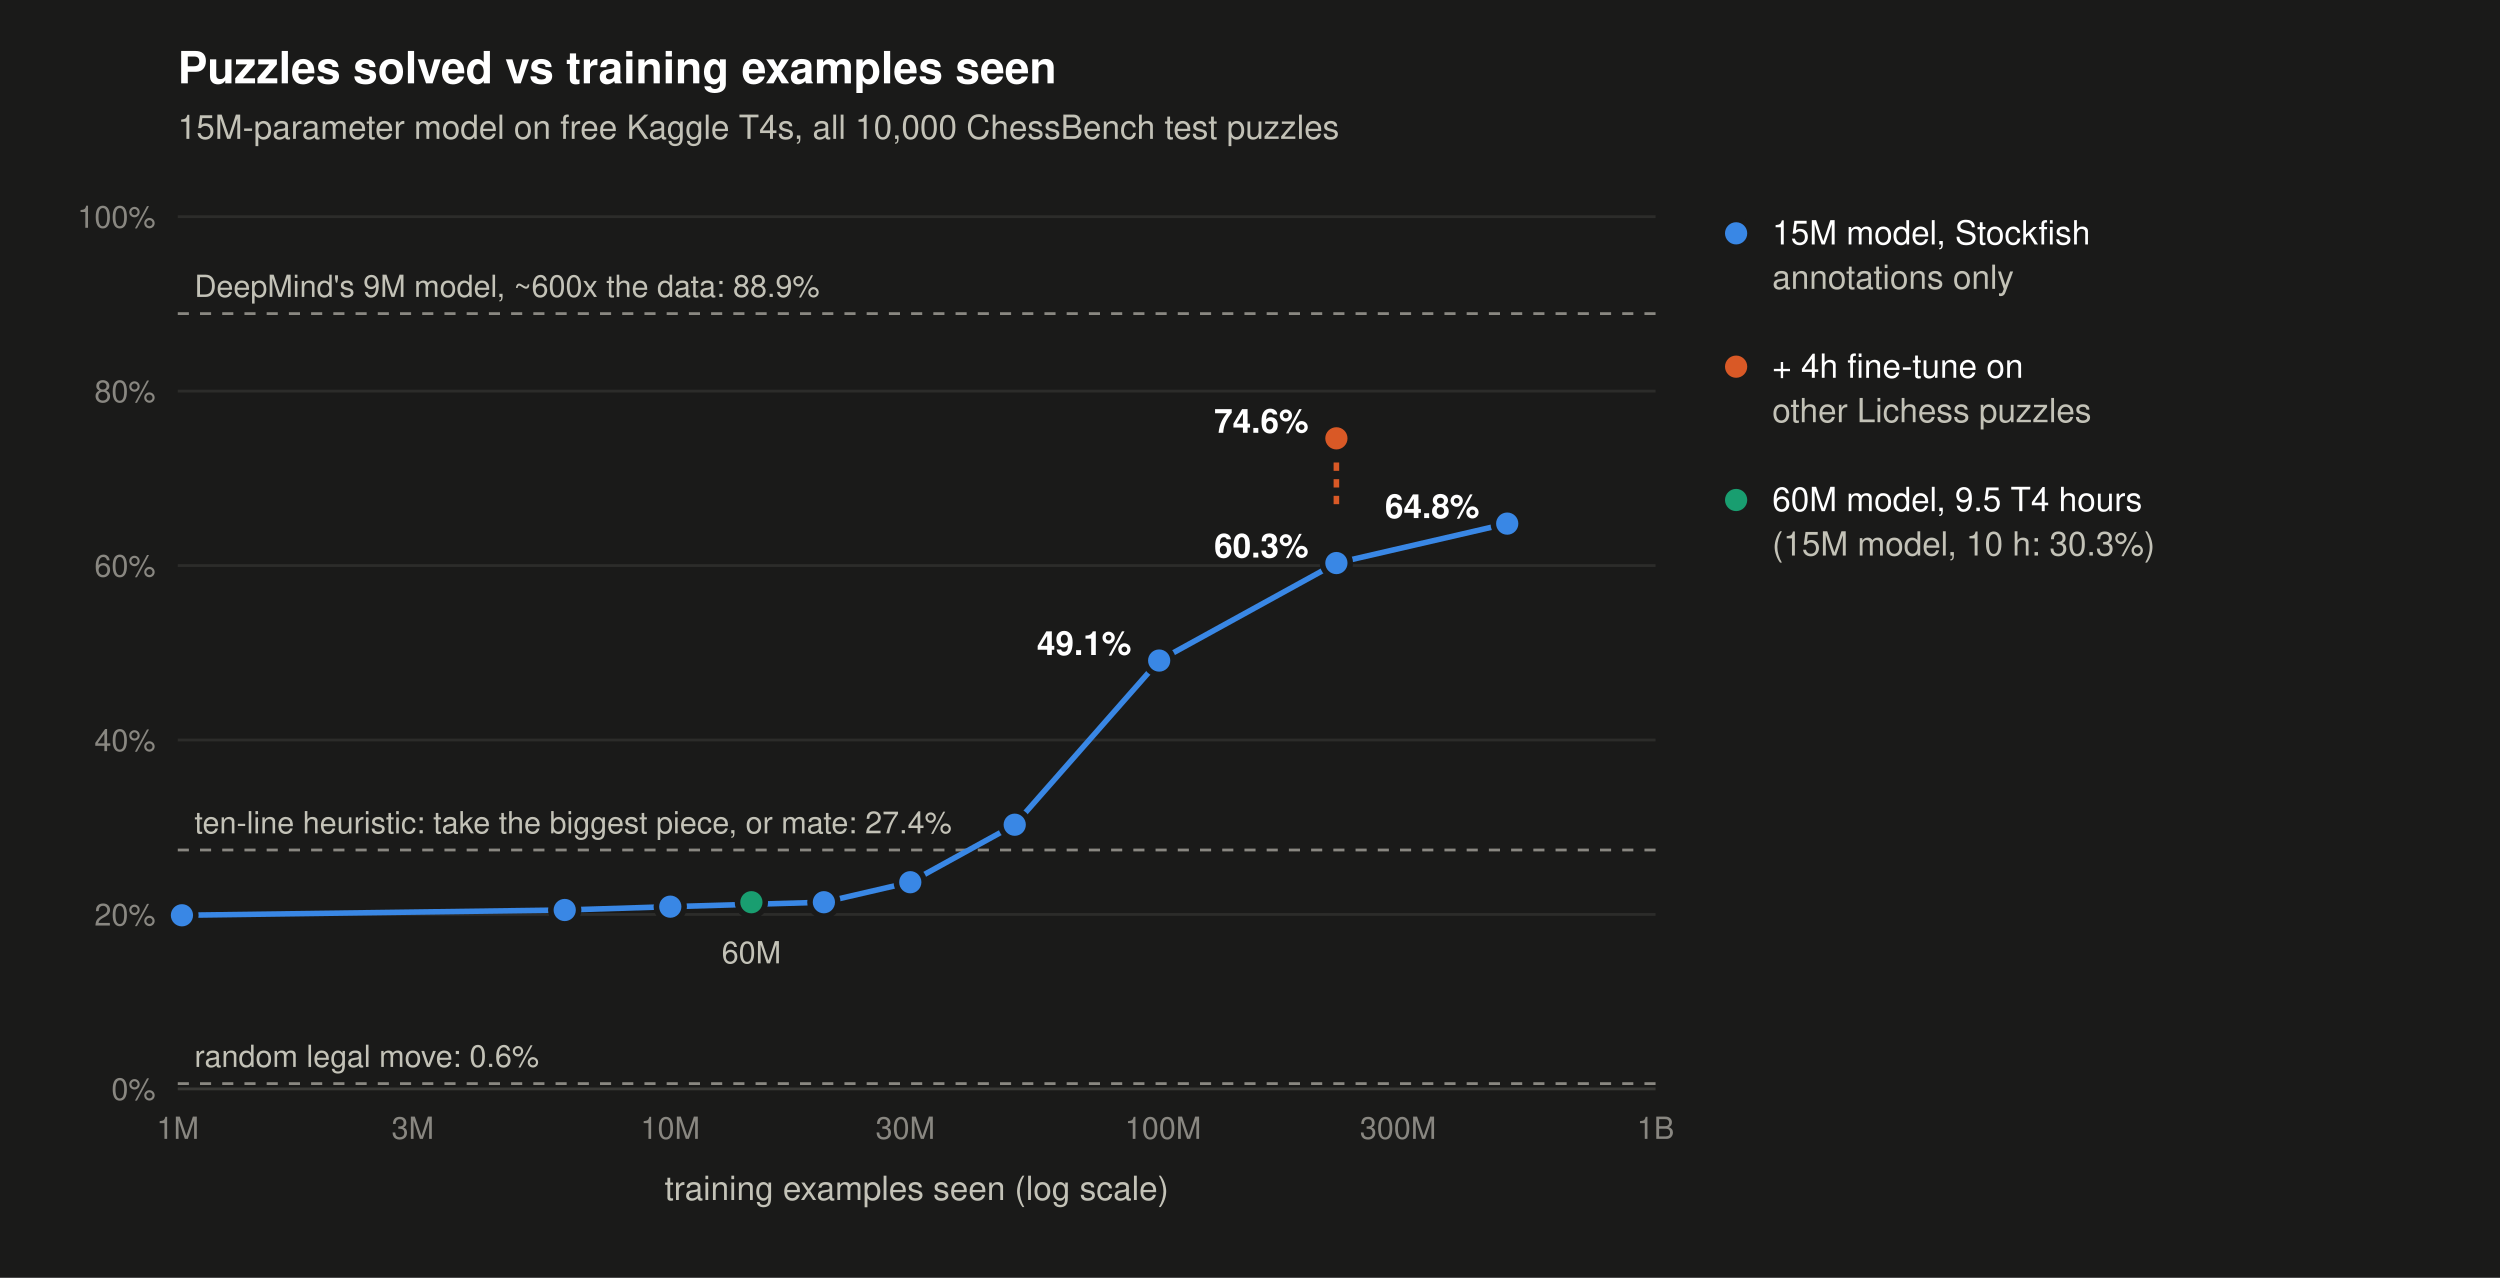
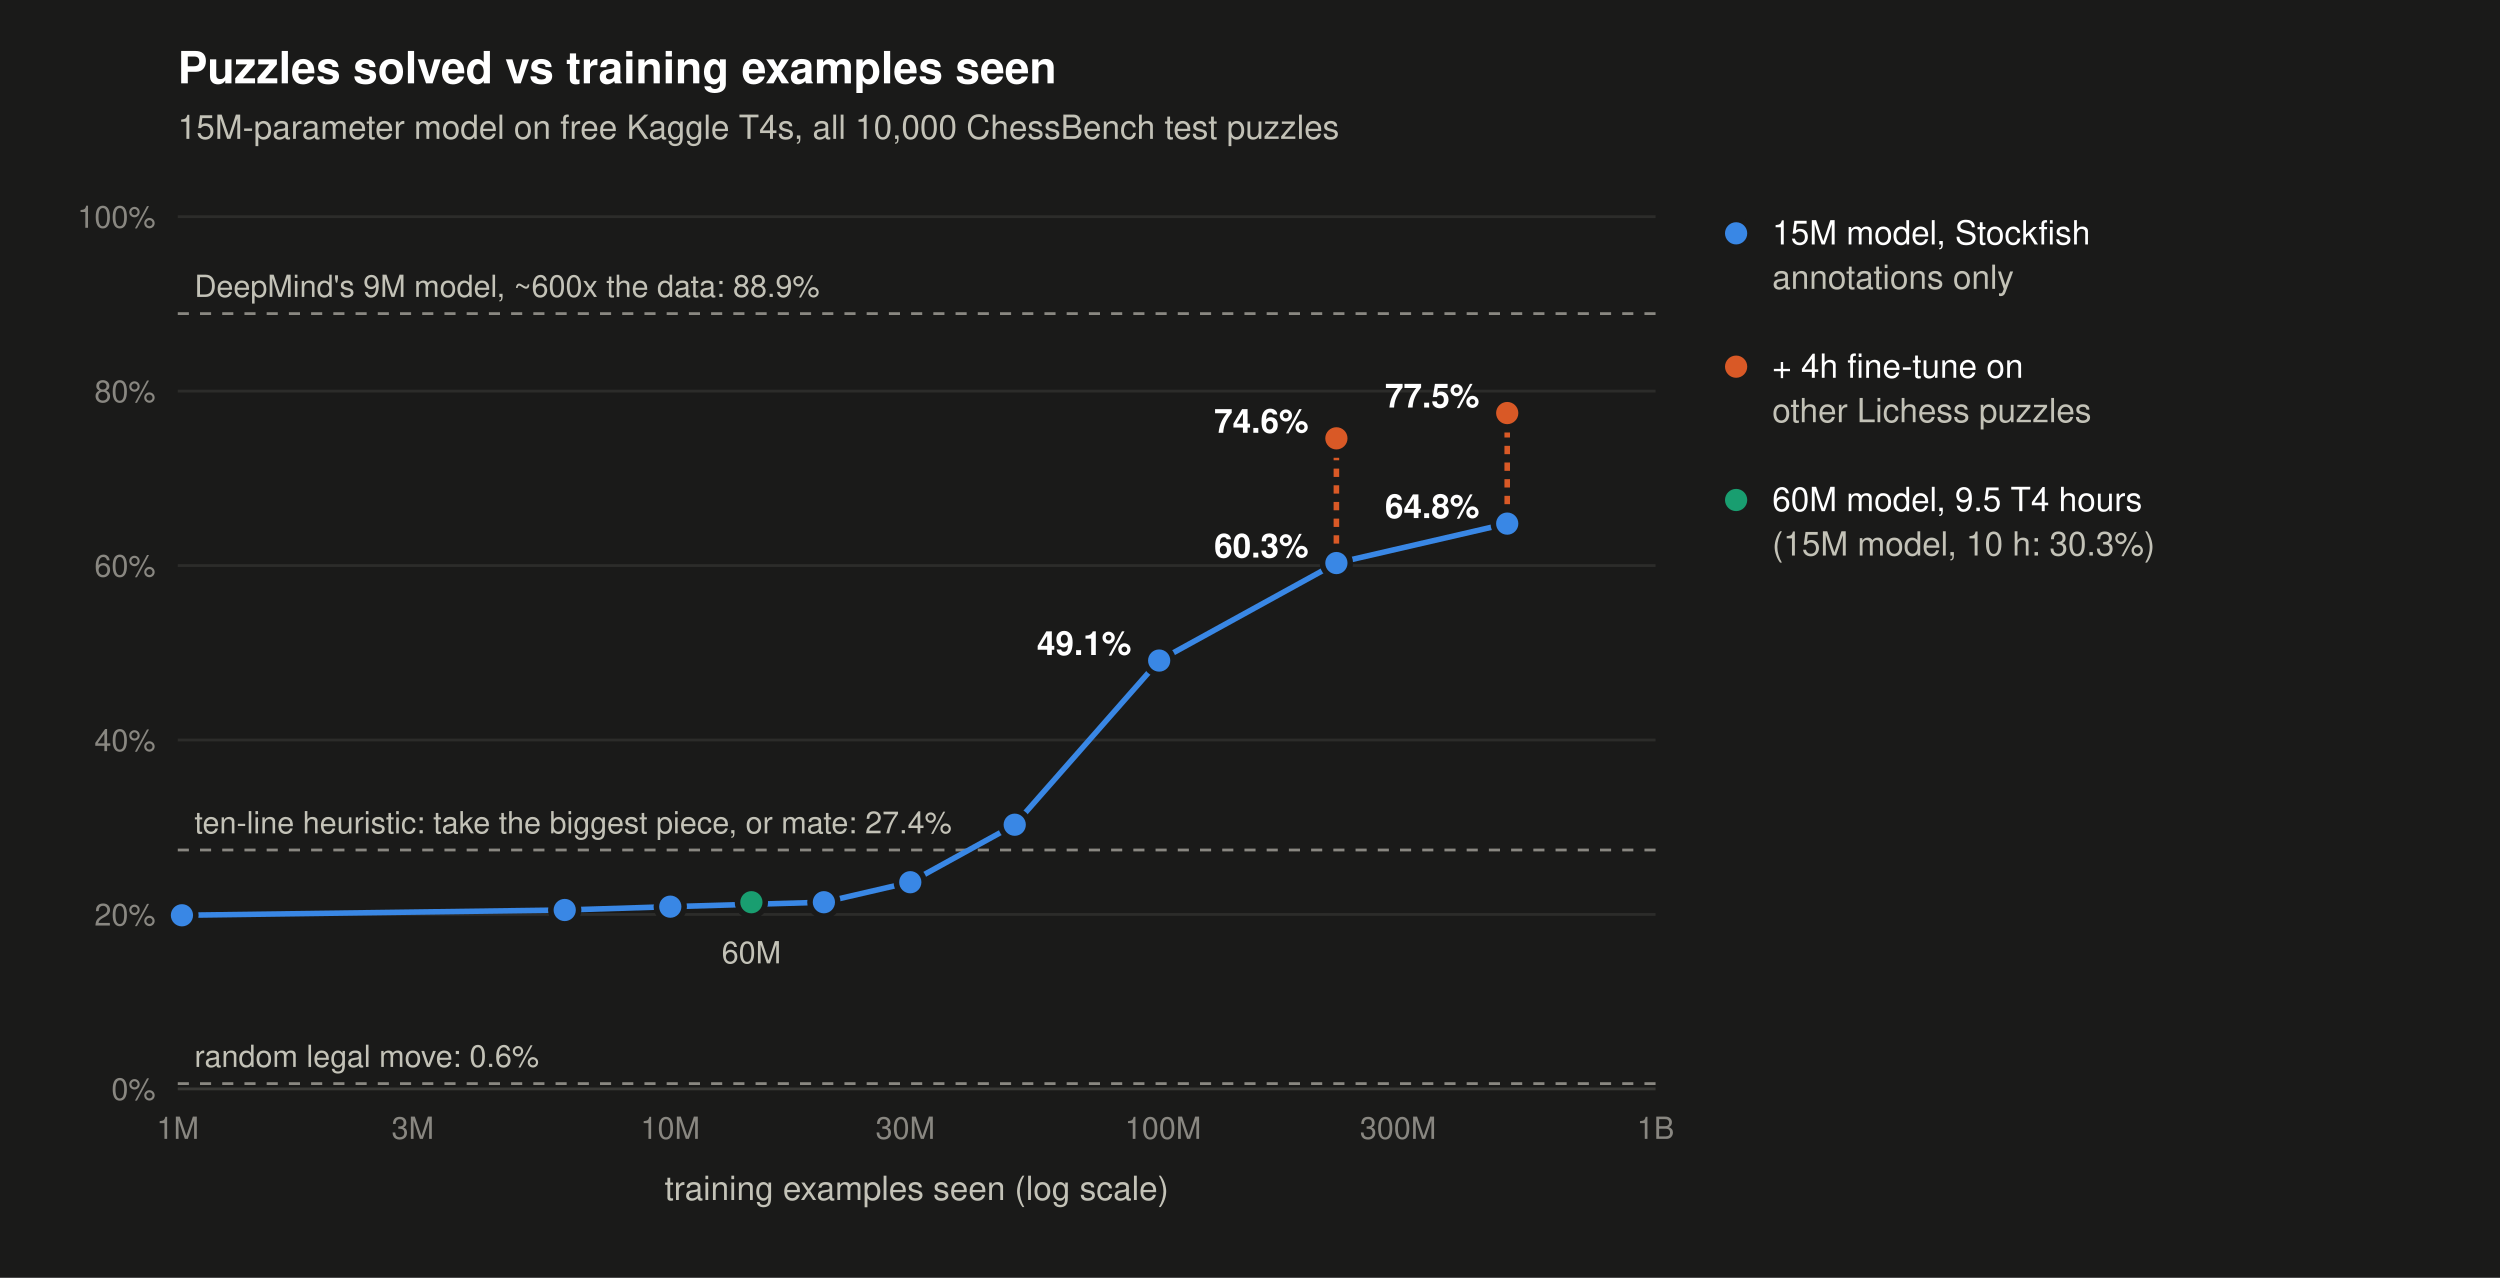
<svg xmlns="http://www.w3.org/2000/svg" viewBox="0 0 900 460" width="900" height="460" role="img" aria-labelledby="t d">
  <rect width="900" height="460" fill="#1a1a19" />
  <text x="64.0" y="30.0" fill="#ffffff" font-size="16" text-anchor="start" font-weight="600" font-family="-apple-system, Segoe UI, Helvetica, Arial, sans-serif">Puzzles solved vs training examples seen</text>
  <text x="64.0" y="50.0" fill="#c3c2b7" font-size="12" text-anchor="start" font-weight="normal" font-family="-apple-system, Segoe UI, Helvetica, Arial, sans-serif">15M-parameter model on free Kaggle T4s, all 10,000 ChessBench test puzzles</text>
  <line x1="64" x2="596" y1="392.0" y2="392.0" stroke="#383835" stroke-width="1" />
  <text x="56.0" y="396.0" fill="#898781" font-size="11" text-anchor="end" font-weight="normal" font-family="-apple-system, Segoe UI, Helvetica, Arial, sans-serif">0%</text>
  <line x1="64" x2="596" y1="329.2" y2="329.2" stroke="#2c2c2a" stroke-width="1" />
  <text x="56.0" y="333.2" fill="#898781" font-size="11" text-anchor="end" font-weight="normal" font-family="-apple-system, Segoe UI, Helvetica, Arial, sans-serif">20%</text>
  <line x1="64" x2="596" y1="266.4" y2="266.4" stroke="#2c2c2a" stroke-width="1" />
  <text x="56.0" y="270.4" fill="#898781" font-size="11" text-anchor="end" font-weight="normal" font-family="-apple-system, Segoe UI, Helvetica, Arial, sans-serif">40%</text>
  <line x1="64" x2="596" y1="203.6" y2="203.6" stroke="#2c2c2a" stroke-width="1" />
  <text x="56.0" y="207.6" fill="#898781" font-size="11" text-anchor="end" font-weight="normal" font-family="-apple-system, Segoe UI, Helvetica, Arial, sans-serif">60%</text>
  <line x1="64" x2="596" y1="140.8" y2="140.8" stroke="#2c2c2a" stroke-width="1" />
  <text x="56.0" y="144.8" fill="#898781" font-size="11" text-anchor="end" font-weight="normal" font-family="-apple-system, Segoe UI, Helvetica, Arial, sans-serif">80%</text>
  <line x1="64" x2="596" y1="78.0" y2="78.0" stroke="#2c2c2a" stroke-width="1" />
  <text x="56.0" y="82.0" fill="#898781" font-size="11" text-anchor="end" font-weight="normal" font-family="-apple-system, Segoe UI, Helvetica, Arial, sans-serif">100%</text>
  <text x="64.0" y="410.0" fill="#898781" font-size="11" text-anchor="middle" font-weight="normal" font-family="-apple-system, Segoe UI, Helvetica, Arial, sans-serif">1M</text>
  <text x="148.6" y="410.0" fill="#898781" font-size="11" text-anchor="middle" font-weight="normal" font-family="-apple-system, Segoe UI, Helvetica, Arial, sans-serif">3M</text>
  <text x="241.3" y="410.0" fill="#898781" font-size="11" text-anchor="middle" font-weight="normal" font-family="-apple-system, Segoe UI, Helvetica, Arial, sans-serif">10M</text>
  <text x="325.9" y="410.0" fill="#898781" font-size="11" text-anchor="middle" font-weight="normal" font-family="-apple-system, Segoe UI, Helvetica, Arial, sans-serif">30M</text>
  <text x="418.7" y="410.0" fill="#898781" font-size="11" text-anchor="middle" font-weight="normal" font-family="-apple-system, Segoe UI, Helvetica, Arial, sans-serif">100M</text>
  <text x="503.3" y="410.0" fill="#898781" font-size="11" text-anchor="middle" font-weight="normal" font-family="-apple-system, Segoe UI, Helvetica, Arial, sans-serif">300M</text>
  <text x="596.0" y="410.0" fill="#898781" font-size="11" text-anchor="middle" font-weight="normal" font-family="-apple-system, Segoe UI, Helvetica, Arial, sans-serif">1B</text>
  <text x="330.0" y="432.0" fill="#c3c2b7" font-size="12" text-anchor="middle" font-weight="normal" font-family="-apple-system, Segoe UI, Helvetica, Arial, sans-serif">training examples seen (log scale)</text>
  <line x1="64" x2="596" y1="112.9" y2="112.9" stroke="#898781" stroke-width="1" stroke-dasharray="4 4" />
  <text x="70.0" y="106.9" fill="#c3c2b7" font-size="11" text-anchor="start" font-weight="normal" font-family="-apple-system, Segoe UI, Helvetica, Arial, sans-serif">DeepMind's 9M model, ~600x the data: 88.9%</text>
  <line x1="64" x2="596" y1="306.0" y2="306.0" stroke="#898781" stroke-width="1" stroke-dasharray="4 4" />
  <text x="70.0" y="300.0" fill="#c3c2b7" font-size="11" text-anchor="start" font-weight="normal" font-family="-apple-system, Segoe UI, Helvetica, Arial, sans-serif">ten-line heuristic: take the biggest piece, or mate: 27.4%</text>
  <line x1="64" x2="596" y1="390.1" y2="390.1" stroke="#898781" stroke-width="1" stroke-dasharray="4 4" />
  <text x="70.0" y="384.1" fill="#c3c2b7" font-size="11" text-anchor="start" font-weight="normal" font-family="-apple-system, Segoe UI, Helvetica, Arial, sans-serif">random legal move: 0.6%</text>
  <polyline points="65.5,329.5 203.3,327.6 241.3,326.4 296.6,324.8 327.7,317.6 365.3,296.9 417.3,237.8 481.1,202.7 542.6,188.5" fill="none" stroke="#3987e5" stroke-width="2" stroke-linejoin="round" stroke-linecap="round" />
  <circle cx="65.5" cy="329.5" r="5" fill="#3987e5" stroke="#1a1a19" stroke-width="2" />
  <circle cx="203.3" cy="327.6" r="5" fill="#3987e5" stroke="#1a1a19" stroke-width="2" />
  <circle cx="241.3" cy="326.4" r="5" fill="#3987e5" stroke="#1a1a19" stroke-width="2" />
  <circle cx="296.6" cy="324.8" r="5" fill="#3987e5" stroke="#1a1a19" stroke-width="2" />
  <circle cx="327.7" cy="317.6" r="5" fill="#3987e5" stroke="#1a1a19" stroke-width="2" />
  <circle cx="365.3" cy="296.9" r="5" fill="#3987e5" stroke="#1a1a19" stroke-width="2" />
  <circle cx="417.3" cy="237.8" r="5" fill="#3987e5" stroke="#1a1a19" stroke-width="2" />
  <circle cx="481.1" cy="202.7" r="5" fill="#3987e5" stroke="#1a1a19" stroke-width="2" />
  <circle cx="542.6" cy="188.5" r="5" fill="#3987e5" stroke="#1a1a19" stroke-width="2" />
  <text x="407.3" y="235.8" fill="#ffffff" font-size="12" text-anchor="end" font-weight="600" font-family="-apple-system, Segoe UI, Helvetica, Arial, sans-serif">49.1%</text>
  <text x="471.1" y="200.7" fill="#ffffff" font-size="12" text-anchor="end" font-weight="600" font-family="-apple-system, Segoe UI, Helvetica, Arial, sans-serif">60.3%</text>
  <text x="532.6" y="186.5" fill="#ffffff" font-size="12" text-anchor="end" font-weight="600" font-family="-apple-system, Segoe UI, Helvetica, Arial, sans-serif">64.8%</text>
-   <line x1="481.1" x2="481.1" y1="181.5" y2="164.8" stroke="#d95926" stroke-width="2" stroke-dasharray="3 3" />
+   <line x1="481.1" x2="481.1" y1="195.7" y2="164.8" stroke="#d95926" stroke-width="2" stroke-dasharray="3 3" />
  <circle cx="481.1" cy="157.8" r="5" fill="#d95926" stroke="#1a1a19" stroke-width="2" />
  <text x="471.1" y="155.8" fill="#ffffff" font-size="12" text-anchor="end" font-weight="600" font-family="-apple-system, Segoe UI, Helvetica, Arial, sans-serif">74.6%</text>
+   <line x1="542.6" x2="542.6" y1="181.5" y2="155.7" stroke="#d95926" stroke-width="2" stroke-dasharray="3 3" />
+   <circle cx="542.6" cy="148.7" r="5" fill="#d95926" stroke="#1a1a19" stroke-width="2" />
+   <text x="532.6" y="146.7" fill="#ffffff" font-size="12" text-anchor="end" font-weight="600" font-family="-apple-system, Segoe UI, Helvetica, Arial, sans-serif">77.5%</text>
  <circle cx="270.5" cy="324.8" r="5" fill="#199e70" stroke="#1a1a19" stroke-width="2" />
  <text x="270.5" y="346.8" fill="#c3c2b7" font-size="11" text-anchor="middle" font-weight="normal" font-family="-apple-system, Segoe UI, Helvetica, Arial, sans-serif">60M</text>
  <circle cx="625.0" cy="84.0" r="5" fill="#3987e5" stroke="#1a1a19" stroke-width="2" />
  <text x="638.0" y="88.0" fill="#ffffff" font-size="12" text-anchor="start" font-weight="normal" font-family="-apple-system, Segoe UI, Helvetica, Arial, sans-serif">15M model, Stockfish</text>
  <text x="638.0" y="104.0" fill="#c3c2b7" font-size="12" text-anchor="start" font-weight="normal" font-family="-apple-system, Segoe UI, Helvetica, Arial, sans-serif">annotations only</text>
  <circle cx="625.0" cy="132.0" r="5" fill="#d95926" stroke="#1a1a19" stroke-width="2" />
  <text x="638.0" y="136.0" fill="#ffffff" font-size="12" text-anchor="start" font-weight="normal" font-family="-apple-system, Segoe UI, Helvetica, Arial, sans-serif">+ 4h fine-tune on</text>
  <text x="638.0" y="152.0" fill="#c3c2b7" font-size="12" text-anchor="start" font-weight="normal" font-family="-apple-system, Segoe UI, Helvetica, Arial, sans-serif">other Lichess puzzles</text>
  <circle cx="625.0" cy="180.0" r="5" fill="#199e70" stroke="#1a1a19" stroke-width="2" />
  <text x="638.0" y="184.0" fill="#ffffff" font-size="12" text-anchor="start" font-weight="normal" font-family="-apple-system, Segoe UI, Helvetica, Arial, sans-serif">60M model, 9.5 T4 hours</text>
  <text x="638.0" y="200.0" fill="#c3c2b7" font-size="12" text-anchor="start" font-weight="normal" font-family="-apple-system, Segoe UI, Helvetica, Arial, sans-serif">(15M model, 10 h: 30.3%)</text>
</svg>
